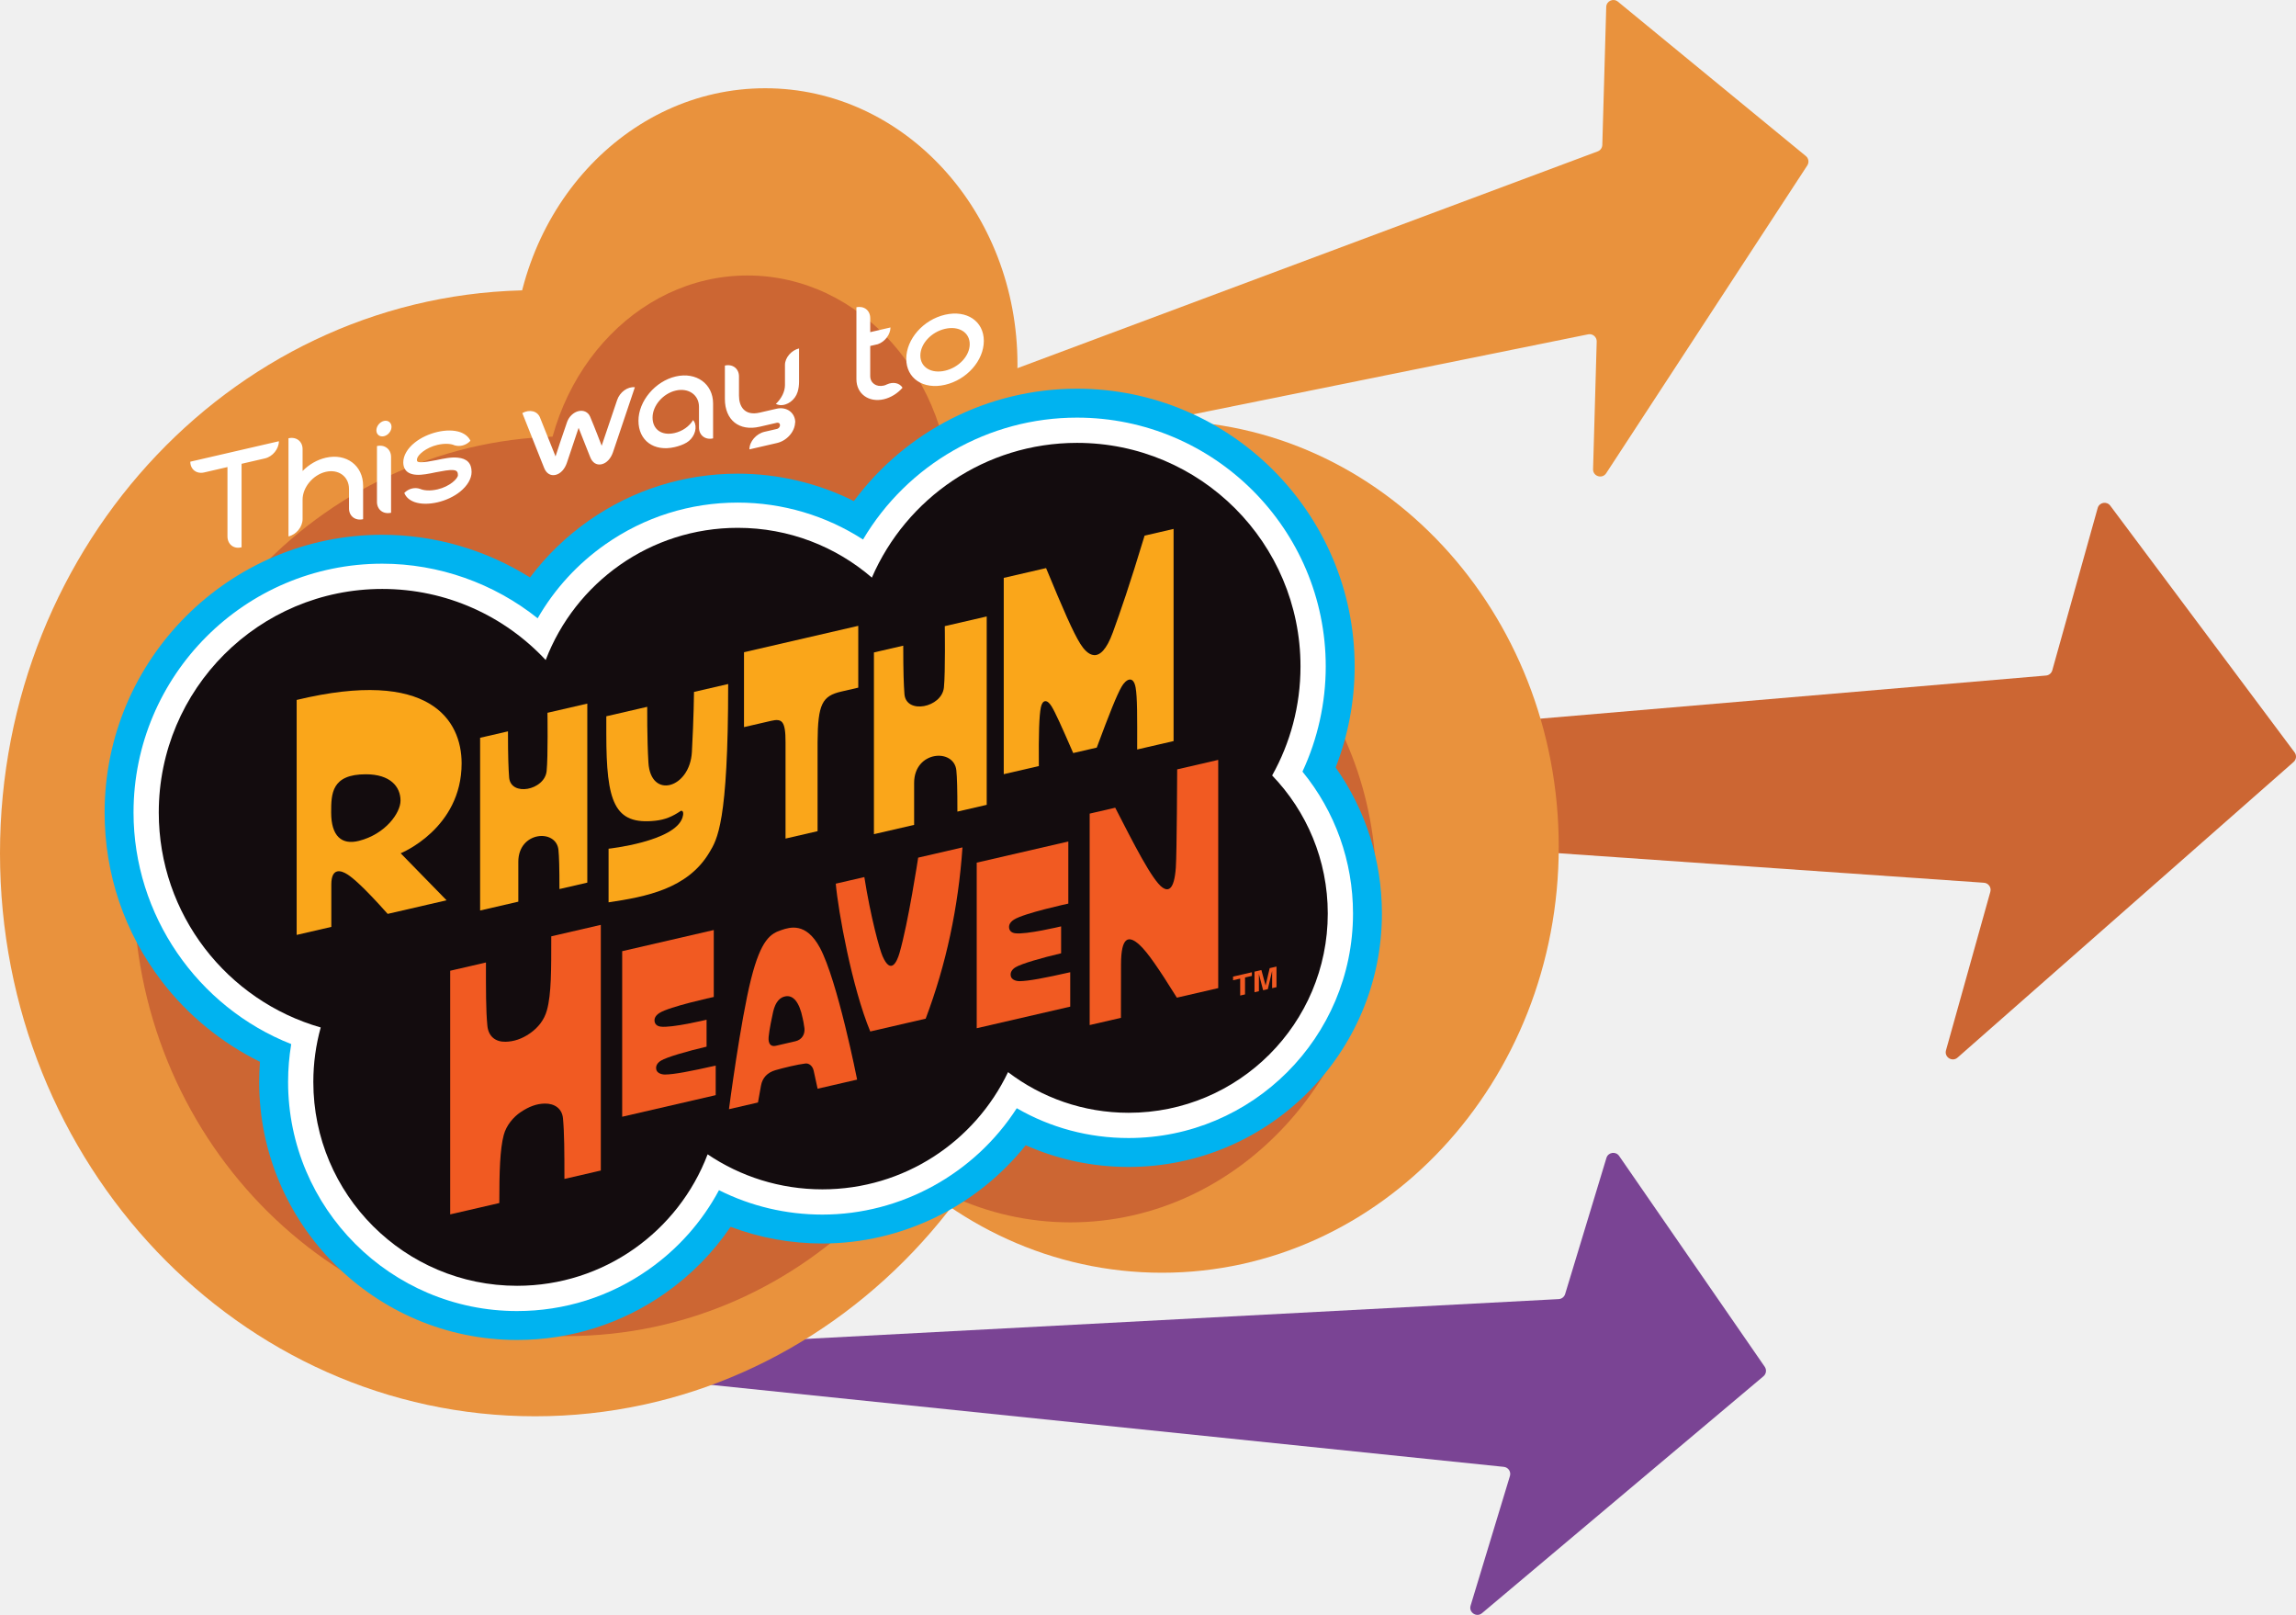
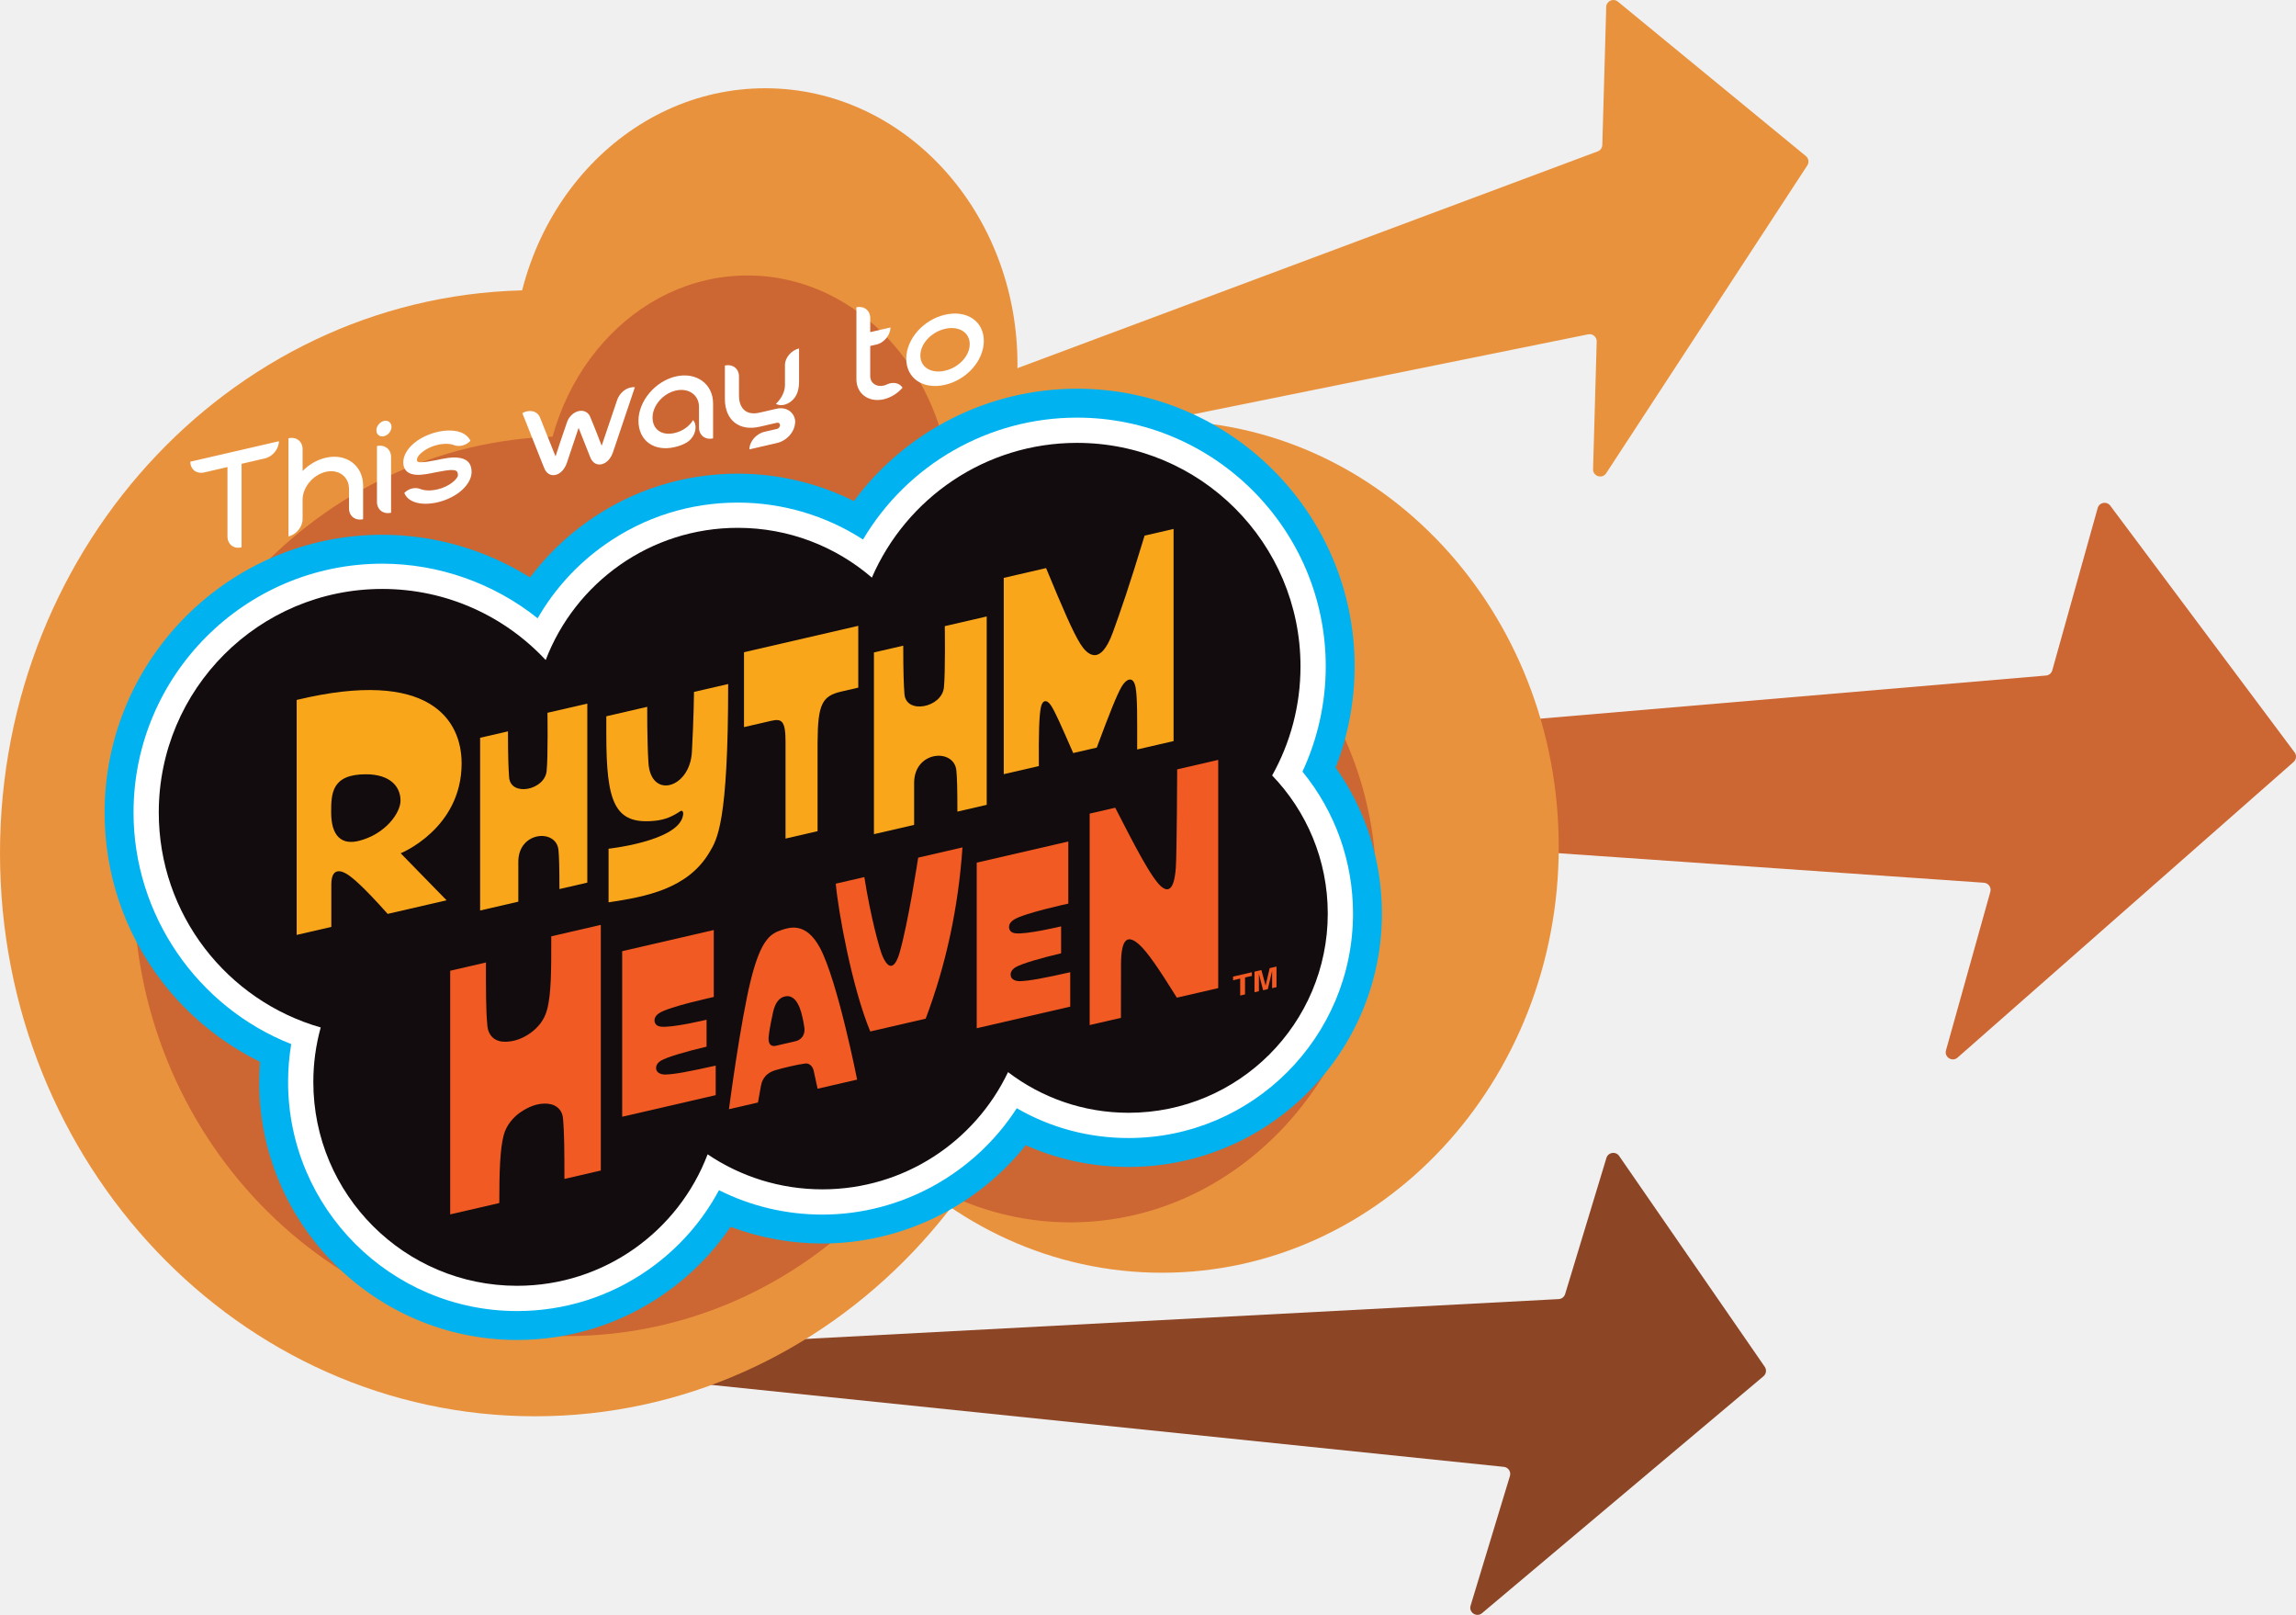
<svg xmlns="http://www.w3.org/2000/svg" version="1.1" id="svg1" width="666.667" height="468.764" viewBox="0 0 666.667 468.764">
  <defs id="defs1">
    <clipPath clipPathUnits="userSpaceOnUse" id="clipPath2">
      <path d="M 0,351.573 H 500 V 0 H 0 Z" transform="translate(-384.3051,-54.0193)" id="path2" />
    </clipPath>
    <clipPath clipPathUnits="userSpaceOnUse" id="clipPath4">
      <path d="M 0,351.573 H 500 V 0 H 0 Z" transform="translate(-499.6908,-187.7761)" id="path4" />
    </clipPath>
    <clipPath clipPathUnits="userSpaceOnUse" id="clipPath6">
      <path d="M 0,351.573 H 500 V 0 H 0 Z" transform="translate(-393.2592,-317.6003)" id="path6" />
    </clipPath>
    <clipPath clipPathUnits="userSpaceOnUse" id="clipPath8">
      <path d="M 0,351.573 H 500 V 0 H 0 Z" transform="translate(-233.0648,-165.8152)" id="path8" />
    </clipPath>
    <clipPath clipPathUnits="userSpaceOnUse" id="clipPath10">
      <path d="M 0,351.573 H 500 V 0 H 0 Z" transform="translate(-221.5755,-272.2351)" id="path10" />
    </clipPath>
    <clipPath clipPathUnits="userSpaceOnUse" id="clipPath12">
      <path d="M 0,351.573 H 500 V 0 H 0 Z" transform="translate(-166.6429,-167.2321)" id="path12" />
    </clipPath>
    <clipPath clipPathUnits="userSpaceOnUse" id="clipPath14">
      <path d="M 0,351.573 H 500 V 0 H 0 Z" transform="translate(-118.3505,-241.7361)" id="path14" />
    </clipPath>
    <clipPath clipPathUnits="userSpaceOnUse" id="clipPath16">
      <path d="M 0,351.573 H 500 V 0 H 0 Z" transform="translate(-29.0795,-158.6306)" id="path16" />
    </clipPath>
    <clipPath clipPathUnits="userSpaceOnUse" id="clipPath18">
      <path d="M 0,351.573 H 500 V 0 H 0 Z" transform="translate(-166.5218,-158.4626)" id="path18" />
    </clipPath>
    <clipPath clipPathUnits="userSpaceOnUse" id="clipPath20">
      <path d="M 0,351.573 H 500 V 0 H 0 Z" transform="translate(-205.8002,-279.9841)" id="path20" />
    </clipPath>
    <clipPath clipPathUnits="userSpaceOnUse" id="clipPath22">
      <path d="M 0,351.573 H 500 V 0 H 0 Z" transform="translate(-290.8627,-184.4831)" id="path22" />
    </clipPath>
    <clipPath clipPathUnits="userSpaceOnUse" id="clipPath24">
      <path d="M 0,351.573 H 500 V 0 H 0 Z" transform="translate(-283.6361,-183.5866)" id="path24" />
    </clipPath>
    <clipPath clipPathUnits="userSpaceOnUse" id="clipPath26">
      <path d="M 0,351.573 H 500 V 0 H 0 Z" transform="translate(-277.0355,-182.7487)" id="path26" />
    </clipPath>
    <clipPath clipPathUnits="userSpaceOnUse" id="clipPath28">
      <path d="M 0,351.573 H 500 V 0 H 0 Z" transform="translate(-277.0316,-136.4402)" id="path28" />
    </clipPath>
    <clipPath clipPathUnits="userSpaceOnUse" id="clipPath30">
      <path d="M 0,351.573 H 500 V 0 H 0 Z" transform="translate(-256.3558,-184.0759)" id="path30" />
    </clipPath>
    <clipPath clipPathUnits="userSpaceOnUse" id="clipPath32">
      <path d="M 0,351.573 H 500 V 0 H 0 Z" transform="translate(-222.0023,-137.9636)" id="path32" />
    </clipPath>
    <clipPath clipPathUnits="userSpaceOnUse" id="clipPath34">
      <path d="M 0,351.573 H 500 V 0 H 0 Z" transform="translate(-199.9515,-164.8571)" id="path34" />
    </clipPath>
    <clipPath clipPathUnits="userSpaceOnUse" id="clipPath36">
      <path d="M 0,351.573 H 500 V 0 H 0 Z" transform="translate(-173.2103,-124.8796)" id="path36" />
    </clipPath>
    <clipPath clipPathUnits="userSpaceOnUse" id="clipPath38">
      <path d="M 0,351.573 H 500 V 0 H 0 Z" transform="translate(-144.7953,-117.6374)" id="path38" />
    </clipPath>
    <clipPath clipPathUnits="userSpaceOnUse" id="clipPath40">
      <path d="M 0,351.573 H 500 V 0 H 0 Z" transform="translate(-120.0487,-147.7292)" id="path40" />
    </clipPath>
    <clipPath clipPathUnits="userSpaceOnUse" id="clipPath42">
      <path d="M 0,351.573 H 500 V 0 H 0 Z" transform="translate(-255.5707,-190.2341)" id="path42" />
    </clipPath>
    <clipPath clipPathUnits="userSpaceOnUse" id="clipPath44">
      <path d="M 0,351.573 H 500 V 0 H 0 Z" transform="translate(-205.7464,-215.2575)" id="path44" />
    </clipPath>
    <clipPath clipPathUnits="userSpaceOnUse" id="clipPath46">
      <path d="M 0,351.573 H 500 V 0 H 0 Z" transform="translate(-162.0209,-209.5788)" id="path46" />
    </clipPath>
    <clipPath clipPathUnits="userSpaceOnUse" id="clipPath48">
      <path d="M 0,351.573 H 500 V 0 H 0 Z" transform="translate(-158.5746,-202.656)" id="path48" />
    </clipPath>
    <clipPath clipPathUnits="userSpaceOnUse" id="clipPath50">
      <path d="M 0,351.573 H 500 V 0 H 0 Z" transform="translate(-119.2206,-196.3913)" id="path50" />
    </clipPath>
    <clipPath clipPathUnits="userSpaceOnUse" id="clipPath52">
      <path d="M 0,351.573 H 500 V 0 H 0 Z" transform="translate(-78.1722,-168.5134)" id="path52" />
    </clipPath>
  </defs>
  <g id="layer-MC0">
-     <path id="path1" d="m 0,0 -31.708,45.895 c -0.739,1.069 -2.387,0.811 -2.764,-0.432 l -8.993,-29.636 c -0.19,-0.625 -0.752,-1.065 -1.404,-1.099 L -266.649,3.005 c -1.913,-0.102 -1.983,-2.899 -0.078,-3.096 l 209.913,-21.703 c 0.971,-0.101 1.61,-1.061 1.326,-1.995 l -8.564,-28.219 c -0.448,-1.479 1.304,-2.635 2.487,-1.639 L -0.277,-2.071 C 0.335,-1.556 0.455,-0.659 0,0" style="fill:#7a4494;fill-opacity:1;fill-rule:nonzero;stroke:none" transform="matrix(1.333333,0,0,-1.333333,512.4068,396.7383)" clip-path="url(#clipPath2)" />
+     <path id="path1" d="m 0,0 -31.708,45.895 c -0.739,1.069 -2.387,0.811 -2.764,-0.432 l -8.993,-29.636 c -0.19,-0.625 -0.752,-1.065 -1.404,-1.099 L -266.649,3.005 c -1.913,-0.102 -1.983,-2.899 -0.078,-3.096 l 209.913,-21.703 c 0.971,-0.101 1.61,-1.061 1.326,-1.995 l -8.564,-28.219 c -0.448,-1.479 1.304,-2.635 2.487,-1.639 L -0.277,-2.071 C 0.335,-1.556 0.455,-0.659 0,0" style="fill:#8c4525;fill-opacity:1;fill-rule:nonzero;stroke:none" transform="matrix(1.333333,0,0,-1.333333,512.4068,396.7383)" clip-path="url(#clipPath2)" />
    <path id="path3" d="m 0,0 -40.139,53.706 c -0.771,1.032 -2.391,0.73 -2.739,-0.512 l -9.888,-35.339 c -0.174,-0.623 -0.717,-1.073 -1.363,-1.128 L -331.912,-6.948 c -1.91,-0.163 -1.888,-2.964 0.024,-3.097 l 264.245,-18.341 c 0.982,-0.068 1.654,-1.02 1.388,-1.968 l -9.656,-34.512 c -0.417,-1.489 1.36,-2.606 2.52,-1.585 L -0.218,-2.096 C 0.39,-1.562 0.485,-0.649 0,0" style="fill:#cc6633;fill-opacity:1;fill-rule:nonzero;stroke:none" transform="matrix(1.333333,0,0,-1.333333,666.2544,218.3959)" clip-path="url(#clipPath4)" />
    <path id="path5" d="m 0,0 -40.932,33.617 c -0.997,0.819 -2.501,0.134 -2.537,-1.156 L -44.325,2.422 c -0.018,-0.631 -0.417,-1.19 -1.009,-1.41 L -257.28,-78.147 c -1.792,-0.669 -1.024,-3.356 0.851,-2.977 l 209.025,42.308 c 0.979,0.198 1.888,-0.567 1.86,-1.566 l -0.792,-27.785 c -0.045,-1.566 1.995,-2.206 2.853,-0.895 L 0.314,-2.049 C 0.748,-1.386 0.612,-0.503 0,0" style="fill:#e9923d;fill-opacity:1;fill-rule:nonzero;stroke:none" transform="matrix(1.333333,0,0,-1.333333,524.3456,45.29693)" clip-path="url(#clipPath6)" />
    <path id="path7" d="m 0,0 c 0,-67.699 -52.174,-122.58 -116.533,-122.58 -64.359,0 -116.532,54.881 -116.532,122.58 0,67.698 52.173,122.58 116.532,122.58 C -52.174,122.58 0,67.698 0,0" style="fill:#e9923d;fill-opacity:1;fill-rule:nonzero;stroke:none" transform="matrix(1.333333,0,0,-1.333333,310.7531,247.6771)" clip-path="url(#clipPath8)" />
    <path id="path9" d="m 0,0 c 0,33.206 -24.594,60.125 -54.933,60.125 -30.338,0 -54.933,-26.919 -54.933,-60.125 0,-33.206 24.595,-60.125 54.933,-60.125 C -24.594,-60.125 0,-33.206 0,0" style="fill:#e9923d;fill-opacity:1;fill-rule:nonzero;stroke:none" transform="matrix(1.333333,0,0,-1.333333,295.434,105.7839)" clip-path="url(#clipPath10)" />
    <path id="path11" d="m 0,0 c 0,-51.222 38.684,-92.746 86.402,-92.746 47.72,0 86.404,41.524 86.404,92.746 0,51.222 -38.684,92.745 -86.404,92.745 C 38.684,92.745 0,51.222 0,0" style="fill:#e9923d;fill-opacity:1;fill-rule:nonzero;stroke:none" transform="matrix(1.333333,0,0,-1.333333,222.1905,245.7879)" clip-path="url(#clipPath12)" />
    <path id="path13" d="m 0,0 c 0,-27.538 19.892,-49.862 44.429,-49.862 24.538,0 44.43,22.324 44.43,49.862 0,27.538 -19.892,49.861 -44.43,49.861 C 19.892,49.861 0,27.538 0,0" style="fill:#cc6633;fill-opacity:1;fill-rule:nonzero;stroke:none" transform="matrix(1.333333,0,0,-1.333333,157.8007,146.4492)" clip-path="url(#clipPath14)" />
    <path id="path15" d="m 0,0 c 0,-54.088 42.24,-97.935 94.346,-97.935 52.106,0 94.346,43.847 94.346,97.935 0,54.088 -42.24,97.935 -94.346,97.935 C 42.24,97.935 0,54.088 0,0" style="fill:#cc6633;fill-opacity:1;fill-rule:nonzero;stroke:none" transform="matrix(1.333333,0,0,-1.333333,38.77267,257.2565)" clip-path="url(#clipPath16)" />
    <path id="path17" d="m 0,0 c 0,-40.321 29.813,-73.009 66.591,-73.009 36.778,0 66.592,32.688 66.592,73.009 0,40.322 -29.814,73.01 -66.592,73.01 C 29.813,73.01 0,40.322 0,0" style="fill:#cc6633;fill-opacity:1;fill-rule:nonzero;stroke:none" transform="matrix(1.333333,0,0,-1.333333,222.0291,257.4805)" clip-path="url(#clipPath18)" />
    <path id="path19" d="m 0,0 c -3.006,-0.694 -5.374,-3.257 -5.374,-5.815 0,-2.561 2.368,-3.997 5.374,-3.302 3.009,0.694 5.377,3.223 5.377,5.784 C 5.377,-0.775 3.009,0.694 0,0 m 0,-12.188 c -4.732,-1.093 -8.444,1.376 -8.444,5.664 0,4.288 3.712,8.503 8.444,9.595 4.736,1.093 8.448,-1.408 8.448,-5.695 0,-4.288 -3.712,-8.472 -8.448,-9.564 m -13.348,-3.147 c -3.26,-0.753 -5.949,1.187 -5.949,4.355 V 4.695 c 1.665,0.351 3.006,-0.68 3.006,-2.377 v -3.04 l 4.416,1.02 c -0.031,-1.575 -1.248,-3.135 -2.782,-3.651 l -1.634,-0.377 v -6.556 c 0,-1.504 1.313,-2.448 2.943,-2.071 0.225,0.051 0.449,0.134 0.673,0.249 1.375,0.637 2.784,0.324 3.423,-0.713 -1.087,-1.242 -2.559,-2.159 -4.096,-2.514 m -18.759,1.59 c -0.542,-1.759 -2.272,-3.021 -3.903,-2.855 -0.32,0.054 -0.575,0.125 -0.831,0.256 1.248,1.185 1.983,2.698 1.983,4.105 v 4.384 c 0,1.599 1.44,3.21 3.071,3.587 v -7.262 c 0,-0.735 -0.097,-1.494 -0.32,-2.215 m -0.542,-6.653 c -0.066,-1.998 -1.792,-3.964 -3.936,-4.459 l -6.016,-1.389 c 0,1.695 1.473,3.411 3.296,3.832 l 2.72,0.628 0.031,0.007 c 0.289,0.098 0.61,0.365 0.61,0.812 0,0.415 -0.352,0.591 -0.672,0.518 l -3.744,-0.864 c -4.478,-1.035 -7.582,1.448 -7.582,6.053 v 7.262 c 1.695,0.392 3.071,-0.666 3.071,-2.361 v -4.192 c 0,-2.303 1.184,-4.46 4.511,-3.691 l 3.678,0.848 c 2.175,0.502 4.064,-0.853 4.064,-2.998 z m -20.933,-1.09 v 4.511 c 0,2.59 -2.272,4.178 -5.057,3.536 -2.782,-0.643 -5.053,-3.28 -5.053,-5.87 0,-2.623 2.016,-4.014 4.798,-3.372 1.696,0.392 3.167,1.404 4.033,2.82 0.19,-0.212 0.317,-0.471 0.414,-0.736 0.448,-1.464 -0.352,-3.282 -1.824,-4.164 -0.799,-0.473 -1.696,-0.777 -2.623,-0.991 -4.477,-1.034 -7.869,1.416 -7.869,5.734 0,4.286 3.647,8.616 8.124,9.65 4.481,1.034 8.128,-1.612 8.128,-5.898 v -4.511 -3.071 c -1.696,-0.391 -3.071,0.666 -3.071,2.362 m -18.73,-5.379 c -0.448,-1.32 -1.343,-2.358 -2.463,-2.616 -1.121,-0.259 -2.017,0.365 -2.465,1.478 0,0 0,-0.033 -2.558,6.448 -2.56,-7.664 -2.56,-7.63 -2.56,-7.63 -0.446,-1.319 -1.342,-2.357 -2.462,-2.615 -1.12,-0.259 -2.016,0.365 -2.464,1.479 0,0 0,-0.034 -4.767,11.983 1.599,0.88 3.326,0.447 3.87,-1.026 l 3.361,-8.406 c 0.321,1.001 1.438,4.458 2.527,7.525 0.416,1.154 1.406,2.086 2.495,2.337 1.089,0.252 2.079,-0.224 2.495,-1.185 1.087,-2.565 2.207,-5.536 2.528,-6.358 l 3.36,9.927 c 0.575,1.732 2.271,2.985 3.87,2.81 -4.767,-14.184 -4.767,-14.151 -4.767,-14.151 m -33.285,-8.58 c -1.344,-1.079 -3.102,-1.902 -4.925,-2.323 -1.855,-0.428 -3.616,-0.418 -4.96,0.041 -1.152,0.406 -1.92,1.09 -2.272,2.001 0.962,0.991 2.306,1.27 3.426,0.888 0.766,-0.337 2.079,-0.513 3.806,-0.114 2.654,0.613 4.446,2.34 4.446,3.105 0,0.578 -0.159,1.021 -0.959,1.092 -0.961,0.099 -2.433,-0.21 -3.839,-0.47 -1.503,-0.316 -3.04,-0.639 -4.288,-0.542 -2.462,0.166 -2.816,1.715 -2.816,2.707 0,1.442 0.896,3.024 2.496,4.289 1.344,1.079 3.105,1.9 4.96,2.328 1.823,0.421 3.581,0.413 4.925,-0.045 1.089,-0.39 1.858,-1.043 2.241,-1.883 -0.959,-1.021 -2.303,-1.331 -3.455,-0.99 -0.737,0.343 -2.081,0.478 -3.711,0.102 -2.527,-0.584 -4.254,-2.165 -4.447,-2.978 -0.031,-0.166 -0.096,-0.47 0.062,-0.623 0,-0.034 0.034,-0.027 0.034,-0.027 0,-0.031 0.032,-0.024 0.032,-0.024 0.096,-0.073 0.255,-0.134 0.544,-0.129 0.862,-0.057 2.206,0.22 3.485,0.453 1.633,0.343 3.329,0.703 4.705,0.541 1.951,-0.19 3.006,-1.16 3.006,-3.114 0,-1.438 -0.897,-2.988 -2.496,-4.285 m -18.111,-2.231 v 12.157 c 1.664,0.384 3.071,-0.666 3.071,-2.393 V -40.04 c -1.696,-0.392 -3.071,0.666 -3.071,2.362 m 1.536,14.304 c -0.927,-0.214 -1.664,0.351 -1.664,1.278 0,0.896 0.737,1.834 1.664,2.049 0.897,0.206 1.631,-0.392 1.631,-1.288 0,-0.928 -0.734,-1.832 -1.631,-2.039 m -4.553,-18.071 c -1.696,-0.392 -3.071,0.666 -3.071,2.331 v 4.254 c 0,2.687 -2.272,4.37 -5.054,3.727 -2.784,-0.642 -5.056,-3.374 -5.056,-6.061 v -4.223 c 0,-1.696 -1.375,-3.389 -3.071,-3.78 v 7.455 13.915 c 1.696,0.391 3.071,-0.666 3.071,-2.362 v -4.767 c 1.376,1.406 3.136,2.451 5.056,2.894 4.478,1.034 8.125,-1.706 8.125,-6.089 z m -21.381,13.235 -5.087,-1.175 v -18.171 l -0.128,-0.03 c -1.631,-0.376 -2.944,0.728 -2.944,2.392 v 15.1 l -5.084,-1.174 c -1.665,-0.383 -3.009,0.681 -3.009,2.343 l 19.292,4.454 c 0,-1.662 -1.344,-3.347 -3.04,-3.739" style="fill:#ffffff;fill-opacity:1;fill-rule:nonzero;stroke:none" transform="matrix(1.333333,0,0,-1.333333,274.4003,95.45187)" clip-path="url(#clipPath20)" />
    <path id="path21" d="m 0,0 c 2.723,6.98 4.14,14.459 4.14,22.003 0,33.339 -27.123,60.463 -60.462,60.463 -19.429,0 -37.343,-9.283 -48.589,-24.465 -7.795,3.895 -16.448,5.967 -25.288,5.967 -11.678,0 -22.891,-3.532 -32.427,-10.214 -4.944,-3.466 -9.255,-7.642 -12.816,-12.381 -9.565,6.002 -20.733,9.292 -32.175,9.292 -33.339,0 -60.463,-27.124 -60.463,-60.463 0,-13.402 4.297,-26.1 12.426,-36.721 5.678,-7.418 13.07,-13.446 21.403,-17.555 -0.114,-1.459 -0.171,-2.925 -0.171,-4.393 0,-30.97 25.195,-56.166 56.165,-56.166 11.618,0 22.771,3.521 32.251,10.18 5.639,3.962 10.443,8.853 14.243,14.455 6.34,-2.396 13.093,-3.635 19.992,-3.635 17.361,0 33.674,8.112 44.283,21.396 6.984,-3.115 14.562,-4.728 22.401,-4.728 30.419,0 55.166,24.747 55.166,55.166 C 10.079,-20.282 6.545,-9.249 0,0" style="fill:#00b3f0;fill-opacity:1;fill-rule:nonzero;stroke:none" transform="matrix(1.333333,0,0,-1.333333,387.8169,222.7865)" clip-path="url(#clipPath22)" />
    <path id="path23" d="m 0,0 c 3.327,7.136 5.07,14.976 5.07,22.899 0,29.868 -24.298,54.167 -54.166,54.167 -19.3,0 -36.93,-10.223 -46.6,-26.54 -8.083,5.221 -17.553,8.042 -27.277,8.042 -10.378,0 -20.341,-3.137 -28.813,-9.074 -6.097,-4.273 -11.109,-9.76 -14.763,-16.113 -9.546,7.622 -21.517,11.884 -33.842,11.884 -29.867,0 -54.166,-24.299 -54.166,-54.166 0,-22.317 13.885,-42.36 34.34,-50.419 -0.453,-2.719 -0.682,-5.479 -0.682,-8.25 0,-27.498 22.371,-49.87 49.868,-49.87 10.317,0 20.218,3.125 28.633,9.036 6.448,4.529 11.668,10.428 15.335,17.278 6.953,-3.491 14.628,-5.314 22.518,-5.314 17.16,0 33.167,8.917 42.331,23.156 7.375,-4.261 15.684,-6.488 24.354,-6.488 26.946,0 48.869,21.922 48.869,48.87 C 11.009,-19.539 7.126,-8.708 0,0" style="fill:#ffffff;fill-opacity:1;fill-rule:nonzero;stroke:none" transform="matrix(1.333333,0,0,-1.333333,378.1815,223.9819)" clip-path="url(#clipPath24)" />
    <path id="path25" d="m 0,0 c 3.931,7.022 6.175,15.117 6.175,23.737 0,26.88 -21.79,48.67 -48.67,48.67 -20.008,0 -37.193,-12.075 -44.673,-29.334 -7.84,6.753 -18.045,10.837 -29.204,10.837 -19.092,0 -35.39,-11.952 -41.828,-28.78 -8.884,9.521 -21.54,15.476 -35.59,15.476 -26.879,0 -48.67,-21.79 -48.67,-48.669 0,-22.231 14.905,-40.979 35.266,-46.8 -1.047,-3.779 -1.608,-7.758 -1.608,-11.87 0,-24.506 19.866,-44.372 44.372,-44.372 18.958,0 35.137,11.89 41.492,28.62 7.138,-4.812 15.738,-7.621 24.994,-7.621 17.834,0 33.23,10.427 40.429,25.518 7.289,-5.552 16.386,-8.85 26.255,-8.85 23.954,0 43.373,19.418 43.373,43.374 C 12.113,-18.392 7.501,-7.797 0,0" style="fill:#130c0e;fill-opacity:1;fill-rule:nonzero;stroke:none" transform="matrix(1.333333,0,0,-1.333333,369.3807,225.0991)" clip-path="url(#clipPath26)" />
    <path id="path27" d="M 0,0 V 3.743 L -0.94,-0.218 -1.96,-0.452 -2.879,3.079 V -0.665 L -3.842,-0.887 V 3.594 L -2.337,3.941 -1.43,0.597 -1.418,0.6 -0.533,4.358 0.952,4.701 V 0.22 Z M -6.956,-1.606 V 2.08 l -1.55,-0.357 v 0.795 l 4.1,0.946 V 2.669 L -5.9,2.324 v -3.686 z" style="fill:#f15a22;fill-opacity:1;fill-rule:nonzero;stroke:none" transform="matrix(1.333333,0,0,-1.333333,369.3755,286.8437)" clip-path="url(#clipPath28)" />
    <path id="path29" d="m 0,0 c 0,0 -0.07,-18.191 -0.296,-21.391 -0.354,-4.998 -1.697,-5.132 -2.84,-4.382 -2.28,1.496 -6.541,10.015 -10.356,17.423 l -5.567,-1.285 v -46.033 l 6.807,1.571 0.022,11.681 c 0.012,5.995 1.65,6.386 4.028,4.207 1.806,-1.652 4.262,-5.297 8.132,-11.494 l 9.007,2.079 V 2.063 Z" style="fill:#f15a22;fill-opacity:1;fill-rule:nonzero;stroke:none" transform="matrix(1.333333,0,0,-1.333333,341.8077,223.3295)" clip-path="url(#clipPath30)" />
    <path id="path31" d="m 0,0 c -0.206,-0.001 -1.735,0.051 -1.898,1.218 -0.095,0.675 0.229,1.309 1.044,1.808 1.276,0.781 5.692,2.049 9.93,3.043 v 5.861 c 0,0 -7.674,-1.847 -10.034,-1.495 -0.717,0.106 -1.194,0.485 -1.289,1.147 -0.097,0.677 0.244,1.287 1.045,1.809 2.158,1.406 11.846,3.496 11.846,3.496 V 30.408 L -9.303,25.803 v -36.048 l 20.366,4.702 v 7.49 C 5.627,0.713 1.953,0.011 0,0" style="fill:#f15a22;fill-opacity:1;fill-rule:nonzero;stroke:none" transform="matrix(1.333333,0,0,-1.333333,296.0031,284.8125)" clip-path="url(#clipPath32)" />
    <path id="path33" d="m 0,0 c 0,0 -2.161,-14.236 -4.08,-20.815 -0.548,-1.88 -1.873,-4.756 -3.676,-0.644 -0.645,1.474 -2.561,8.355 -3.968,17.228 l -6.222,-1.437 c 0.544,-6.101 3.531,-22.577 7.511,-32.177 l 12.069,2.786 c 4.442,11.757 7.107,24.174 8.013,37.287 z" style="fill:#f15a22;fill-opacity:1;fill-rule:nonzero;stroke:none" transform="matrix(1.333333,0,0,-1.333333,266.602,248.9545)" clip-path="url(#clipPath34)" />
    <path id="path35" d="m 0,0 -4.266,-0.985 c -1.069,-0.247 -1.691,0.407 -1.561,1.932 0.122,1.429 0.747,4.456 0.985,5.479 0.527,2.261 1.56,3.203 2.776,3.372 1.558,0.218 2.92,-1.145 3.665,-4.837 C 1.671,4.604 1.853,3.862 1.971,2.855 2.115,1.633 1.515,0.35 0,0 m 5.319,20.407 c -3.02,5.565 -6.532,4.411 -8.332,3.816 -2.358,-0.78 -4.451,-1.992 -6.64,-10.678 -2.303,-9.131 -4.812,-28.334 -4.812,-28.334 l 6.319,1.458 0.653,3.659 c 0.313,1.757 1.431,2.873 3.136,3.374 1.638,0.483 4.895,1.271 6.567,1.461 0.706,0.08 1.535,-0.476 1.776,-1.582 l 0.854,-3.913 8.606,1.986 c 0,0 -4.281,21.668 -8.127,28.753" style="fill:#f15a22;fill-opacity:1;fill-rule:nonzero;stroke:none" transform="matrix(1.333333,0,0,-1.333333,230.9471,302.2579)" clip-path="url(#clipPath36)" />
    <path id="path37" d="m 0,0 c -0.207,-0.001 -1.735,0.051 -1.899,1.217 -0.095,0.676 0.229,1.309 1.045,1.808 1.276,0.781 5.692,2.05 9.929,3.044 v 5.861 c 0,0 -7.674,-1.847 -10.034,-1.495 -0.717,0.106 -1.193,0.485 -1.289,1.147 -0.097,0.677 0.244,1.287 1.046,1.809 2.158,1.405 11.846,3.495 11.846,3.495 V 31.462 L -9.303,26.856 V -9.19 l 20.365,4.701 V 1.947 C 5.626,0.713 1.952,0.011 0,0" style="fill:#f15a22;fill-opacity:1;fill-rule:nonzero;stroke:none" transform="matrix(1.333333,0,0,-1.333333,193.0604,311.9141)" clip-path="url(#clipPath38)" />
    <path id="path39" d="m 0,0 c 0,-7.193 0.036,-12.576 -0.949,-16.104 -0.599,-2.143 -1.916,-3.774 -3.676,-5.008 -1.792,-1.258 -3.588,-1.81 -5.348,-1.844 -2.145,-0.043 -3.714,1.125 -3.943,3.509 -0.329,3.425 -0.308,7.752 -0.308,13.749 l -7.786,-1.798 v -53.041 l 10.696,2.469 c 0,6.751 0.138,11.726 0.97,14.829 0.567,2.115 2.109,3.9 3.666,4.952 1.82,1.228 3.494,1.843 5.257,1.872 2.143,0.034 3.77,-1.071 3.972,-3.208 0.296,-3.131 0.316,-7.388 0.316,-13.197 l 7.925,1.83 V 2.492 Z" style="fill:#f15a22;fill-opacity:1;fill-rule:nonzero;stroke:none" transform="matrix(1.333333,0,0,-1.333333,160.0649,271.7917)" clip-path="url(#clipPath40)" />
    <path id="path41" d="m 0,0 v 46.185 l -6.313,-1.457 c -3.349,-11.058 -5.244,-16.464 -6.895,-21.022 -2.813,-7.756 -5.736,-4.712 -7.093,-2.547 -1.586,2.532 -3.732,7.466 -7.465,16.5 L -36.985,35.53 V -7.205 l 7.645,1.766 c -0.058,6.918 0.062,10.949 0.435,12.774 0.336,1.64 1.324,1.871 2.326,0.244 0.823,-1.338 2.127,-4.232 4.72,-10.184 l 5.128,1.183 c 2.825,7.592 4.352,11.418 5.429,13.291 0.875,1.522 2.531,2.593 3.035,-0.221 0.381,-2.127 0.349,-6.41 0.337,-13.478 z" style="fill:#faa61a;fill-opacity:1;fill-rule:nonzero;stroke:none" transform="matrix(1.333333,0,0,-1.333333,340.7609,215.1185)" clip-path="url(#clipPath42)" />
    <path id="path43" d="m 0,0 c 0,0 0.152,-10.031 -0.189,-13.353 -0.455,-4.406 -8.266,-5.927 -8.597,-1.423 -0.148,2.01 -0.261,4.603 -0.261,10.523 l -6.384,-1.474 V -45.29 l 8.754,2.021 v 9.137 c 0,7.027 8.73,7.614 9.199,2.702 0.149,-1.544 0.224,-3.952 0.224,-8.948 l 6.384,1.474 V 2.107 Z" style="fill:#faa61a;fill-opacity:1;fill-rule:nonzero;stroke:none" transform="matrix(1.333333,0,0,-1.333333,274.3285,181.754)" clip-path="url(#clipPath44)" />
    <path id="path45" d="m 0,0 v -16.305 l 5.89,1.361 c 2.347,0.542 3.172,0.044 3.155,-4.673 V -40.57 l 6.978,1.611 v 19.39 c 0.048,8.324 1.026,10.047 5.165,11.003 l 3.696,0.853 V 5.745 Z" style="fill:#faa61a;fill-opacity:1;fill-rule:nonzero;stroke:none" transform="matrix(1.333333,0,0,-1.333333,216.0279,189.3256)" clip-path="url(#clipPath46)" />
    <path id="path47" d="m 0,0 -7.442,-1.718 c 0,0 -0.047,-5.632 -0.459,-13.091 -0.438,-7.928 -8.979,-10.359 -9.467,-2.294 -0.312,5.152 -0.262,12.138 -0.262,12.138 l -8.909,-2.057 v -3.815 c 0,-14.853 1.707,-19.894 10.68,-18.926 2.098,0.227 3.696,0.894 5.497,2.113 0.112,0.076 0.254,0.078 0.387,-0.026 0.128,-0.099 0.336,-0.432 0.024,-1.402 -1.683,-5.224 -16.094,-6.776 -16.094,-6.776 v -11.672 c 8.236,1.213 17.2,2.965 21.905,10.782 C -2.383,-33.825 0,-30.3 0,0" style="fill:#faa61a;fill-opacity:1;fill-rule:nonzero;stroke:none" transform="matrix(1.333333,0,0,-1.333333,211.4328,198.556)" clip-path="url(#clipPath48)" />
    <path id="path49" d="m 0,0 c 0,0 0.145,-9.533 -0.181,-12.688 -0.431,-4.189 -7.855,-5.635 -8.169,-1.355 -0.14,1.911 -0.248,4.375 -0.248,10.002 l -6.067,-1.4 v -37.601 l 8.319,1.921 v 8.683 c 0,6.678 8.296,7.237 8.743,2.569 0.141,-1.468 0.212,-3.756 0.212,-8.505 l 6.067,1.401 V 2.003 Z" style="fill:#faa61a;fill-opacity:1;fill-rule:nonzero;stroke:none" transform="matrix(1.333333,0,0,-1.333333,158.9608,206.9089)" clip-path="url(#clipPath50)" />
    <path id="path51" d="m 0,0 c -3.81,-0.971 -6.056,1.069 -6.056,6.19 0,4.085 0.077,8.302 7.555,8.302 5.324,0 7.55,-2.696 7.55,-5.737 C 9.049,6.106 5.809,1.481 0,0 m 22.356,16.872 c 0,9.406 -6.929,20.782 -35.925,13.804 v -51.155 l 7.55,1.744 v 9.242 c 0,3.757 2.165,3.064 3.546,2.165 1.072,-0.698 3.347,-2.532 8.724,-8.574 l 12.828,2.961 -9.996,10.235 c 0,0 13.273,5.345 13.273,19.578" style="fill:#faa61a;fill-opacity:1;fill-rule:nonzero;stroke:none" transform="matrix(1.333333,0,0,-1.333333,104.2296,244.0795)" clip-path="url(#clipPath52)" />
  </g>
</svg>
